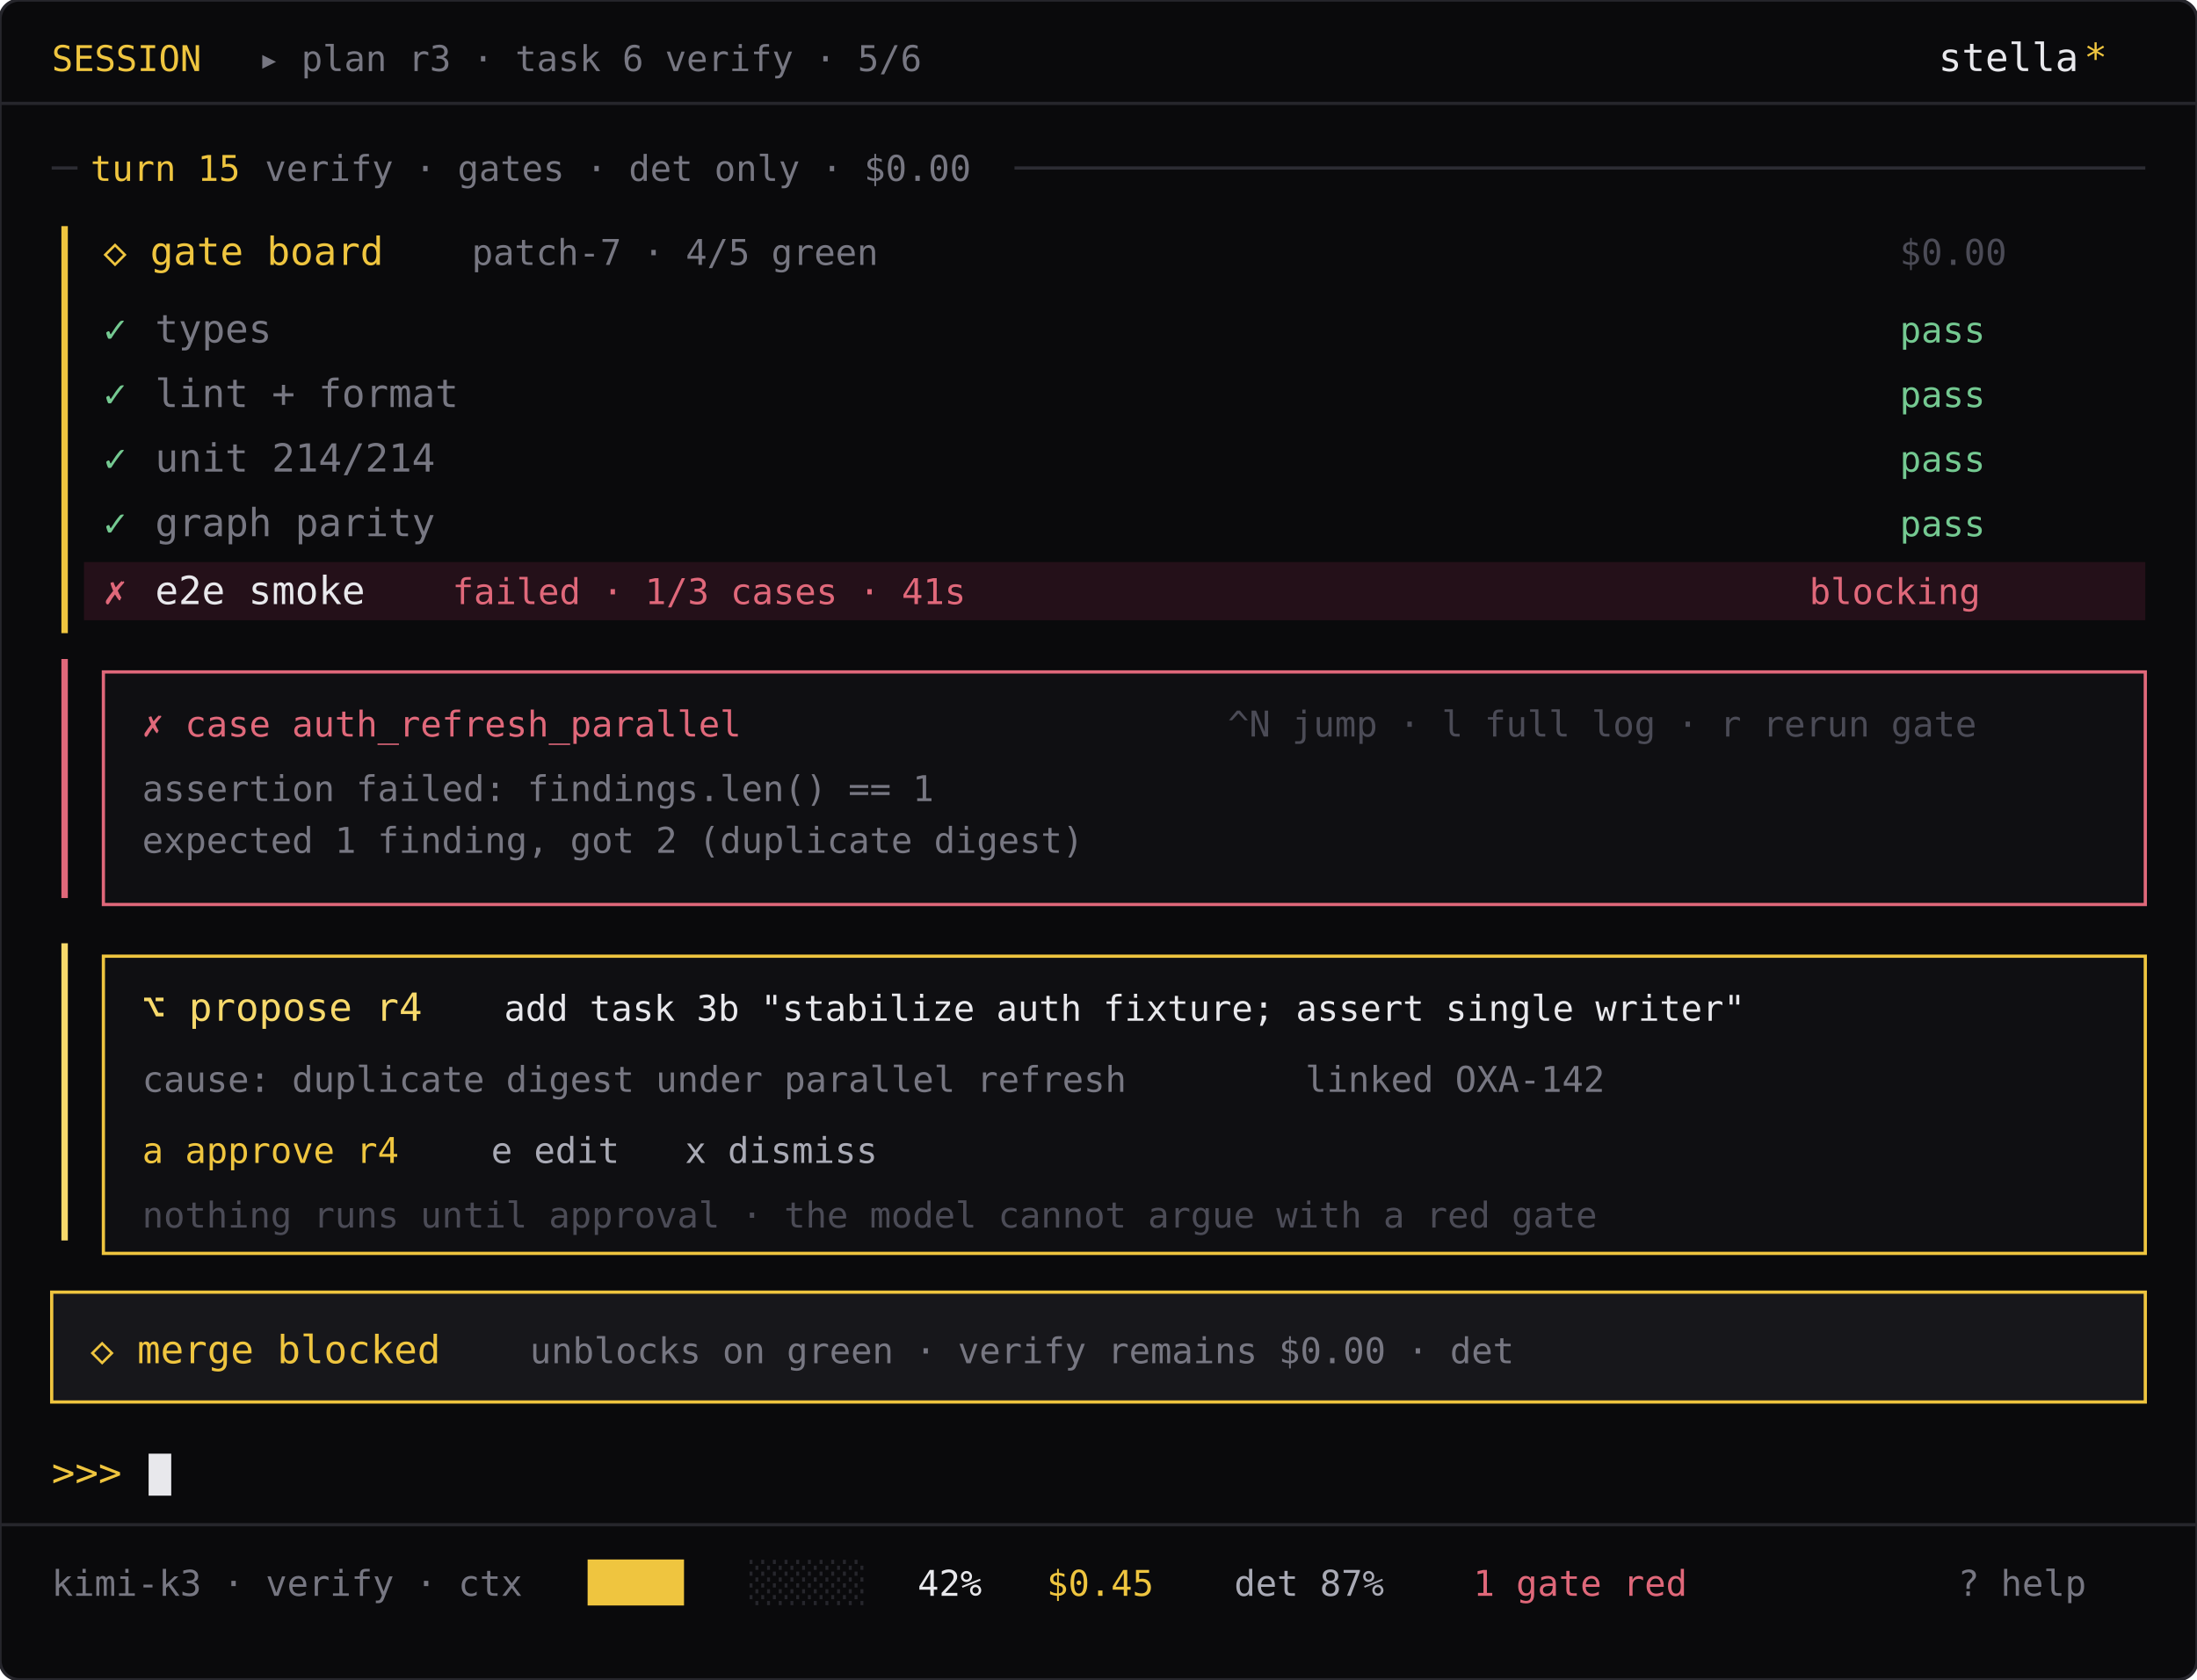
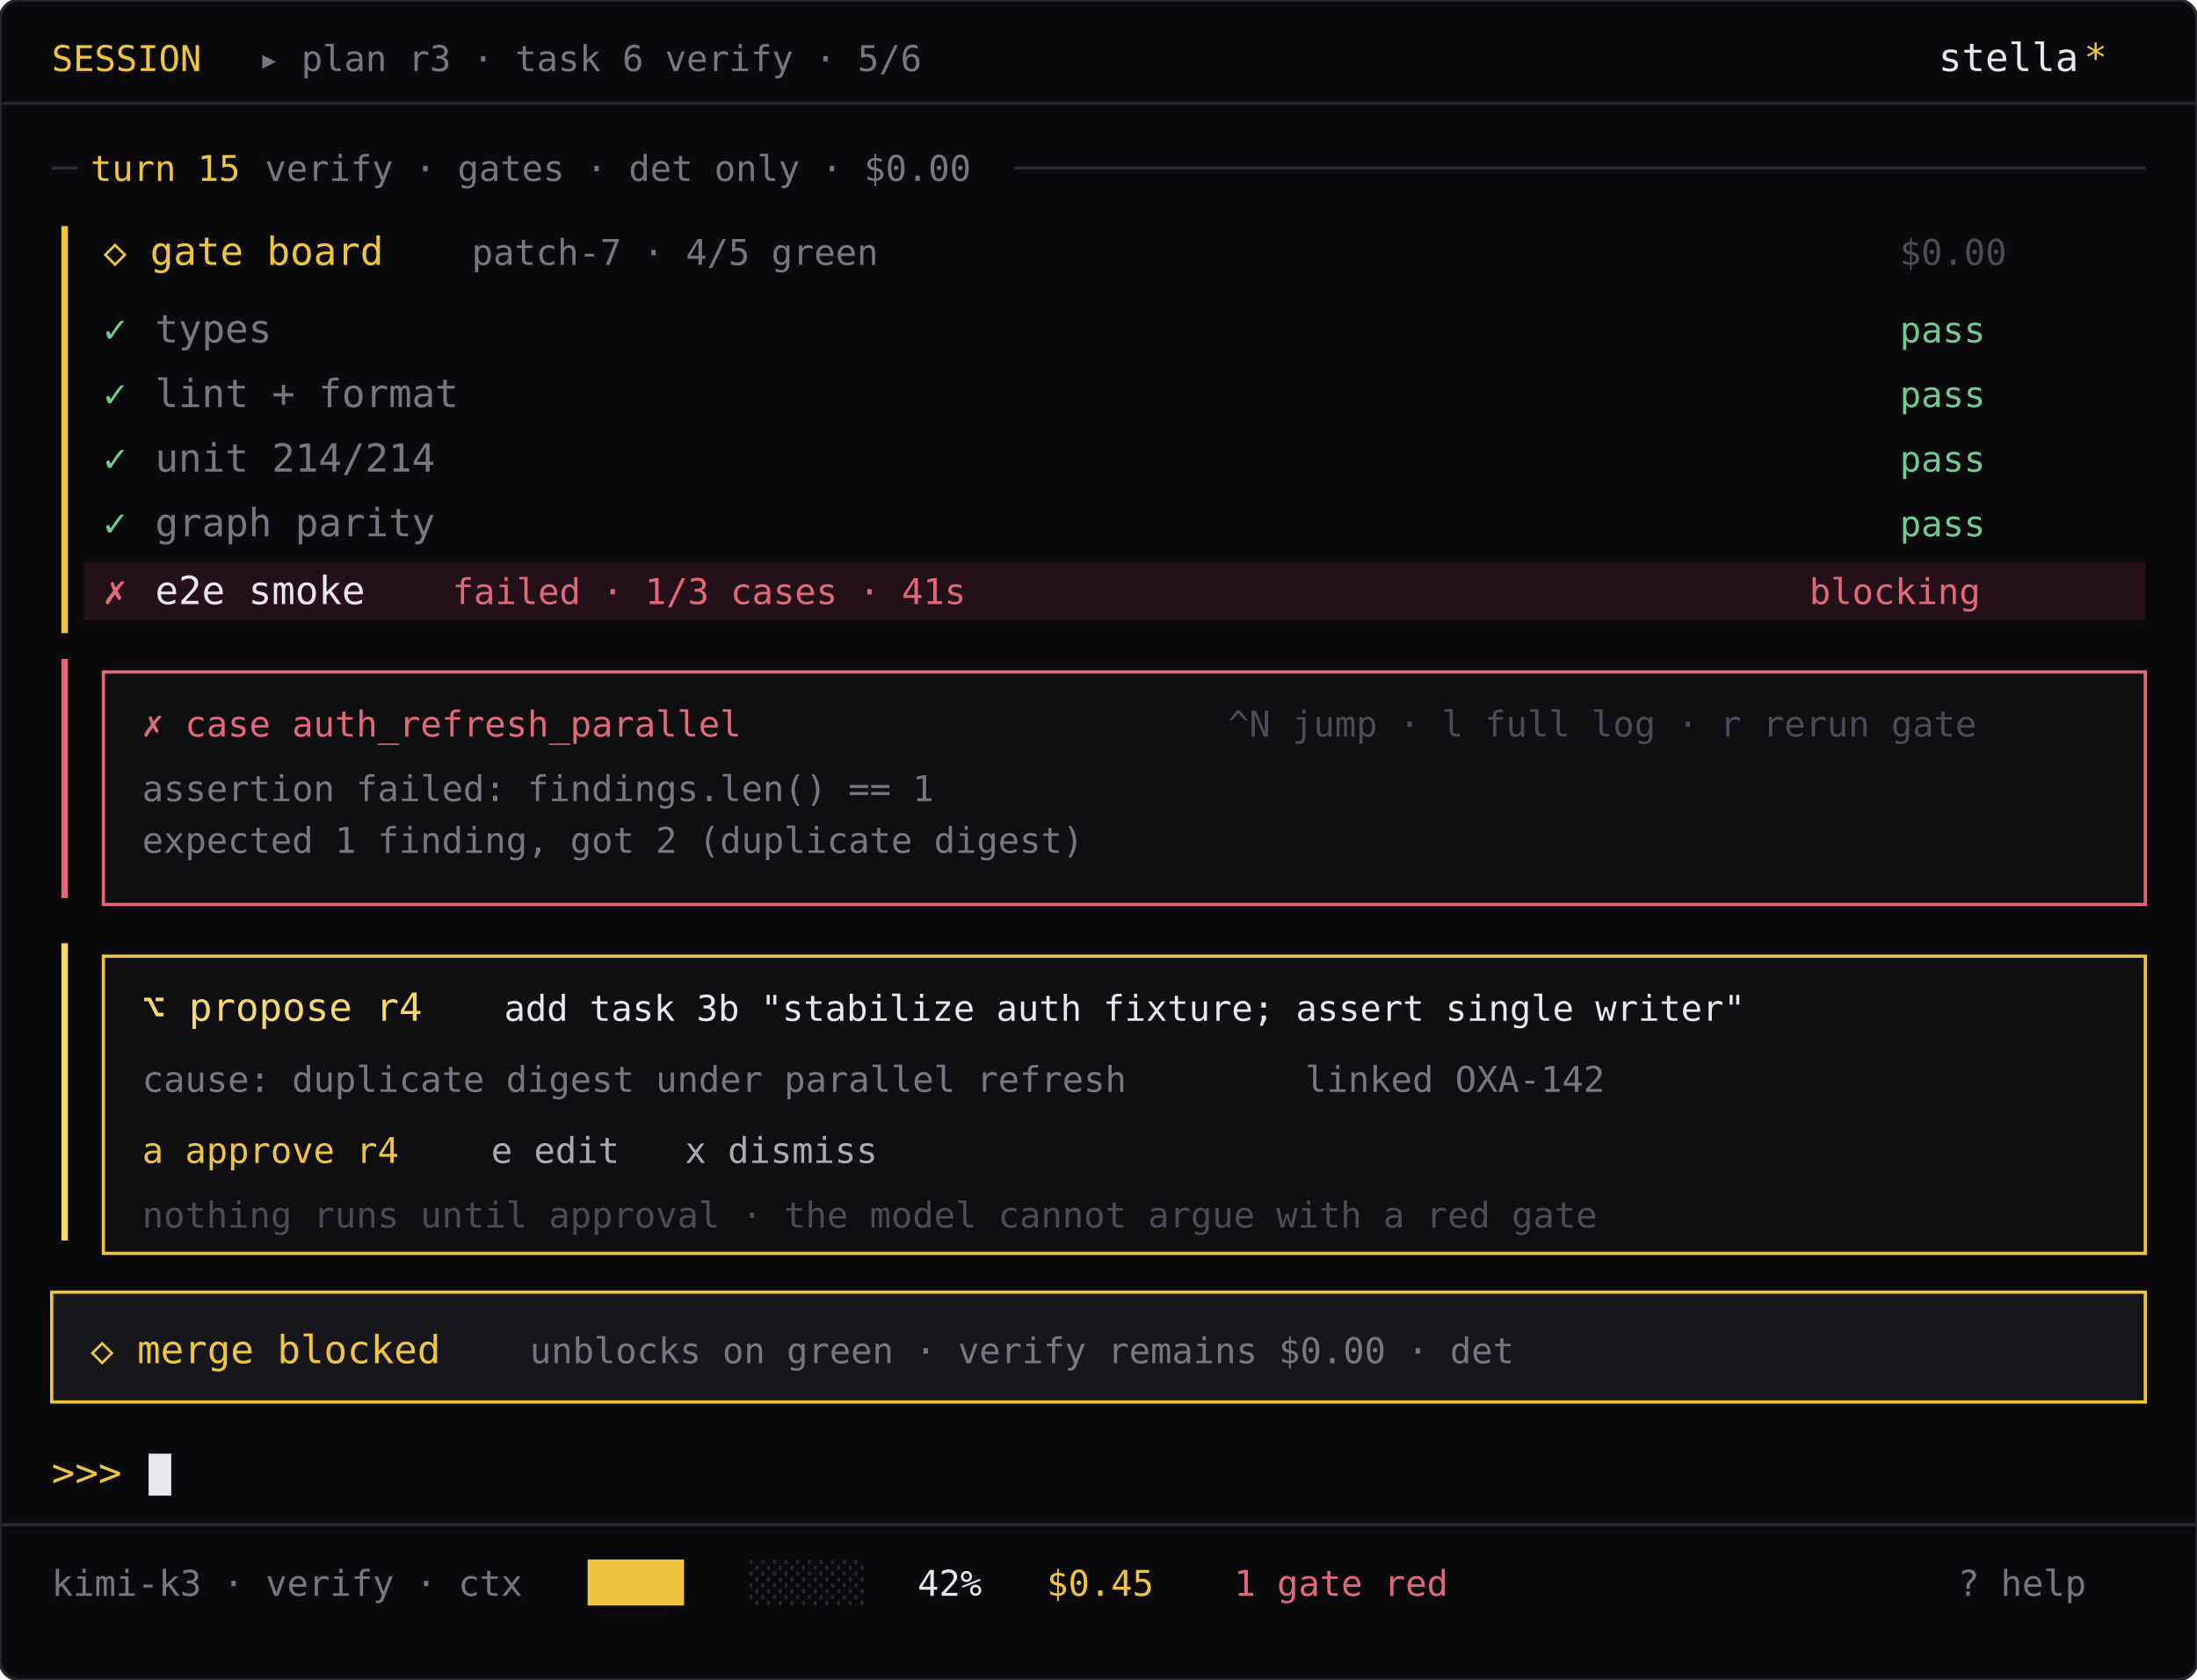
<svg xmlns="http://www.w3.org/2000/svg" viewBox="0 0 680 520" width="680" height="520" font-family="DejaVu Sans Mono, JetBrains Mono, monospace">
  <rect x="0" y="0" width="680" height="520" rx="6" fill="#0A0A0C" stroke="#26262C" stroke-width="1" />
  <text x="16" y="22" font-size="11" fill="#EFC53F" font-weight="500">SESSION</text>
  <text x="80" y="22" font-size="11" fill="#777782">▸ plan r3 · task 6 verify · 5/6</text>
  <text x="600" y="22" font-size="12" fill="#E8E8EC" font-weight="500">stella</text>
  <text x="645" y="22" font-size="12" fill="#EFC53F" font-weight="500">*</text>
  <line x1="0" y1="32" x2="680" y2="32" stroke="#26262C" stroke-width="1" />
  <line x1="16" y1="52" x2="664" y2="52" stroke="#2C2C33" stroke-width="1" />
  <rect x="24" y="44" width="290" height="14" fill="#0A0A0C" />
  <text x="28" y="56" font-size="11" fill="#EFC53F">turn 15</text>
  <text x="82" y="56" font-size="11" fill="#777782">verify · gates · det only · $0.00</text>
  <line x1="20" y1="70" x2="20" y2="196" stroke="#EFC53F" stroke-width="2" />
  <text x="32" y="82" font-size="12" fill="#EFC53F">◇ gate board</text>
  <text x="146" y="82" font-size="11" fill="#777782">patch-7 · 4/5 green</text>
  <text x="588" y="82" font-size="11" fill="#4B4B56">$0.00</text>
  <text x="32" y="106" font-size="12" fill="#74C991">✓</text>
  <text x="48" y="106" font-size="12" fill="#777782">types</text>
  <text x="588" y="106" font-size="11" fill="#74C991">pass</text>
  <text x="32" y="126" font-size="12" fill="#74C991">✓</text>
  <text x="48" y="126" font-size="12" fill="#777782">lint + format</text>
  <text x="588" y="126" font-size="11" fill="#74C991">pass</text>
  <text x="32" y="146" font-size="12" fill="#74C991">✓</text>
  <text x="48" y="146" font-size="12" fill="#777782">unit 214/214</text>
  <text x="588" y="146" font-size="11" fill="#74C991">pass</text>
  <text x="32" y="166" font-size="12" fill="#74C991">✓</text>
  <text x="48" y="166" font-size="12" fill="#777782">graph parity</text>
  <text x="588" y="166" font-size="11" fill="#74C991">pass</text>
  <rect x="26" y="174" width="638" height="18" fill="#241019" />
  <text x="32" y="187" font-size="12" fill="#E0687A">✗</text>
  <text x="48" y="187" font-size="12" fill="#E8E8EC" font-weight="500">e2e smoke</text>
  <text x="140" y="187" font-size="11" fill="#E0687A">failed · 1/3 cases · 41s</text>
  <text x="560" y="187" font-size="11" fill="#E0687A">blocking</text>
  <line x1="20" y1="204" x2="20" y2="278" stroke="#E0687A" stroke-width="2" />
  <rect x="32" y="208" width="632" height="72" fill="#0F0F12" stroke="#E0687A" stroke-width="1" />
  <text x="44" y="228" font-size="11" fill="#E0687A">✗ case auth_refresh_parallel</text>
  <text x="44" y="248" font-size="11" fill="#777782">assertion failed: findings.len() == 1</text>
  <text x="44" y="264" font-size="11" fill="#777782">expected 1 finding, got 2 (duplicate digest)</text>
  <text x="380" y="228" font-size="11" fill="#4B4B56">^N jump · l full log · r rerun gate</text>
  <line x1="20" y1="292" x2="20" y2="384" stroke="#F7D96B" stroke-width="2" />
  <rect x="32" y="296" width="632" height="92" fill="#0F0F12" stroke="#EFC53F" stroke-width="1" />
  <text x="44" y="316" font-size="12" fill="#F7D96B">⌥ propose r4</text>
  <text x="156" y="316" font-size="11" fill="#E8E8EC">add task 3b "stabilize auth fixture; assert single writer"</text>
  <text x="44" y="338" font-size="11" fill="#777782">cause: duplicate digest under parallel refresh</text>
  <text x="404" y="338" font-size="11" fill="#777782">linked OXA-142</text>
  <text x="44" y="360" font-size="11" fill="#EFC53F">a approve r4</text>
  <text x="152" y="360" font-size="11" fill="#A9AAB5">e edit</text>
  <text x="212" y="360" font-size="11" fill="#A9AAB5">x dismiss</text>
  <text x="44" y="380" font-size="11" fill="#4B4B56">nothing runs until approval · the model cannot argue with a red gate</text>
  <rect x="16" y="400" width="648" height="34" fill="#17171B" stroke="#EFC53F" stroke-width="1" />
  <text x="28" y="422" font-size="12" fill="#EFC53F" font-weight="500">◇ merge blocked</text>
  <text x="164" y="422" font-size="11" fill="#777782">unblocks on green · verify remains $0.00 · det</text>
  <text x="16" y="460" font-size="12" fill="#EFC53F" font-weight="500">&gt;&gt;&gt;</text>
  <rect x="46" y="450" width="7" height="13" fill="#E8E8EC" />
  <line x1="0" y1="472" x2="680" y2="472" stroke="#26262C" stroke-width="1" />
  <text x="16" y="494" font-size="11" fill="#777782">kimi-k3 · verify · ctx</text>
  <text x="182" y="494" font-size="12" fill="#EFC53F">████▏</text>
  <text x="232" y="494" font-size="12" fill="#26262C">░░░░░</text>
  <text x="284" y="494" font-size="11" fill="#E8E8EC">42%</text>
  <text x="324" y="494" font-size="11" fill="#EFC53F">$0.45</text>
-   <text x="382" y="494" font-size="11" fill="#A9AAB5">det 87%</text>
-   <text x="456" y="494" font-size="11" fill="#E0687A">1 gate red</text>
+   <text x="382" y="494" font-size="11" fill="#E0687A">1 gate red</text>
  <text x="606" y="494" font-size="11" fill="#777782">? help</text>
</svg>
